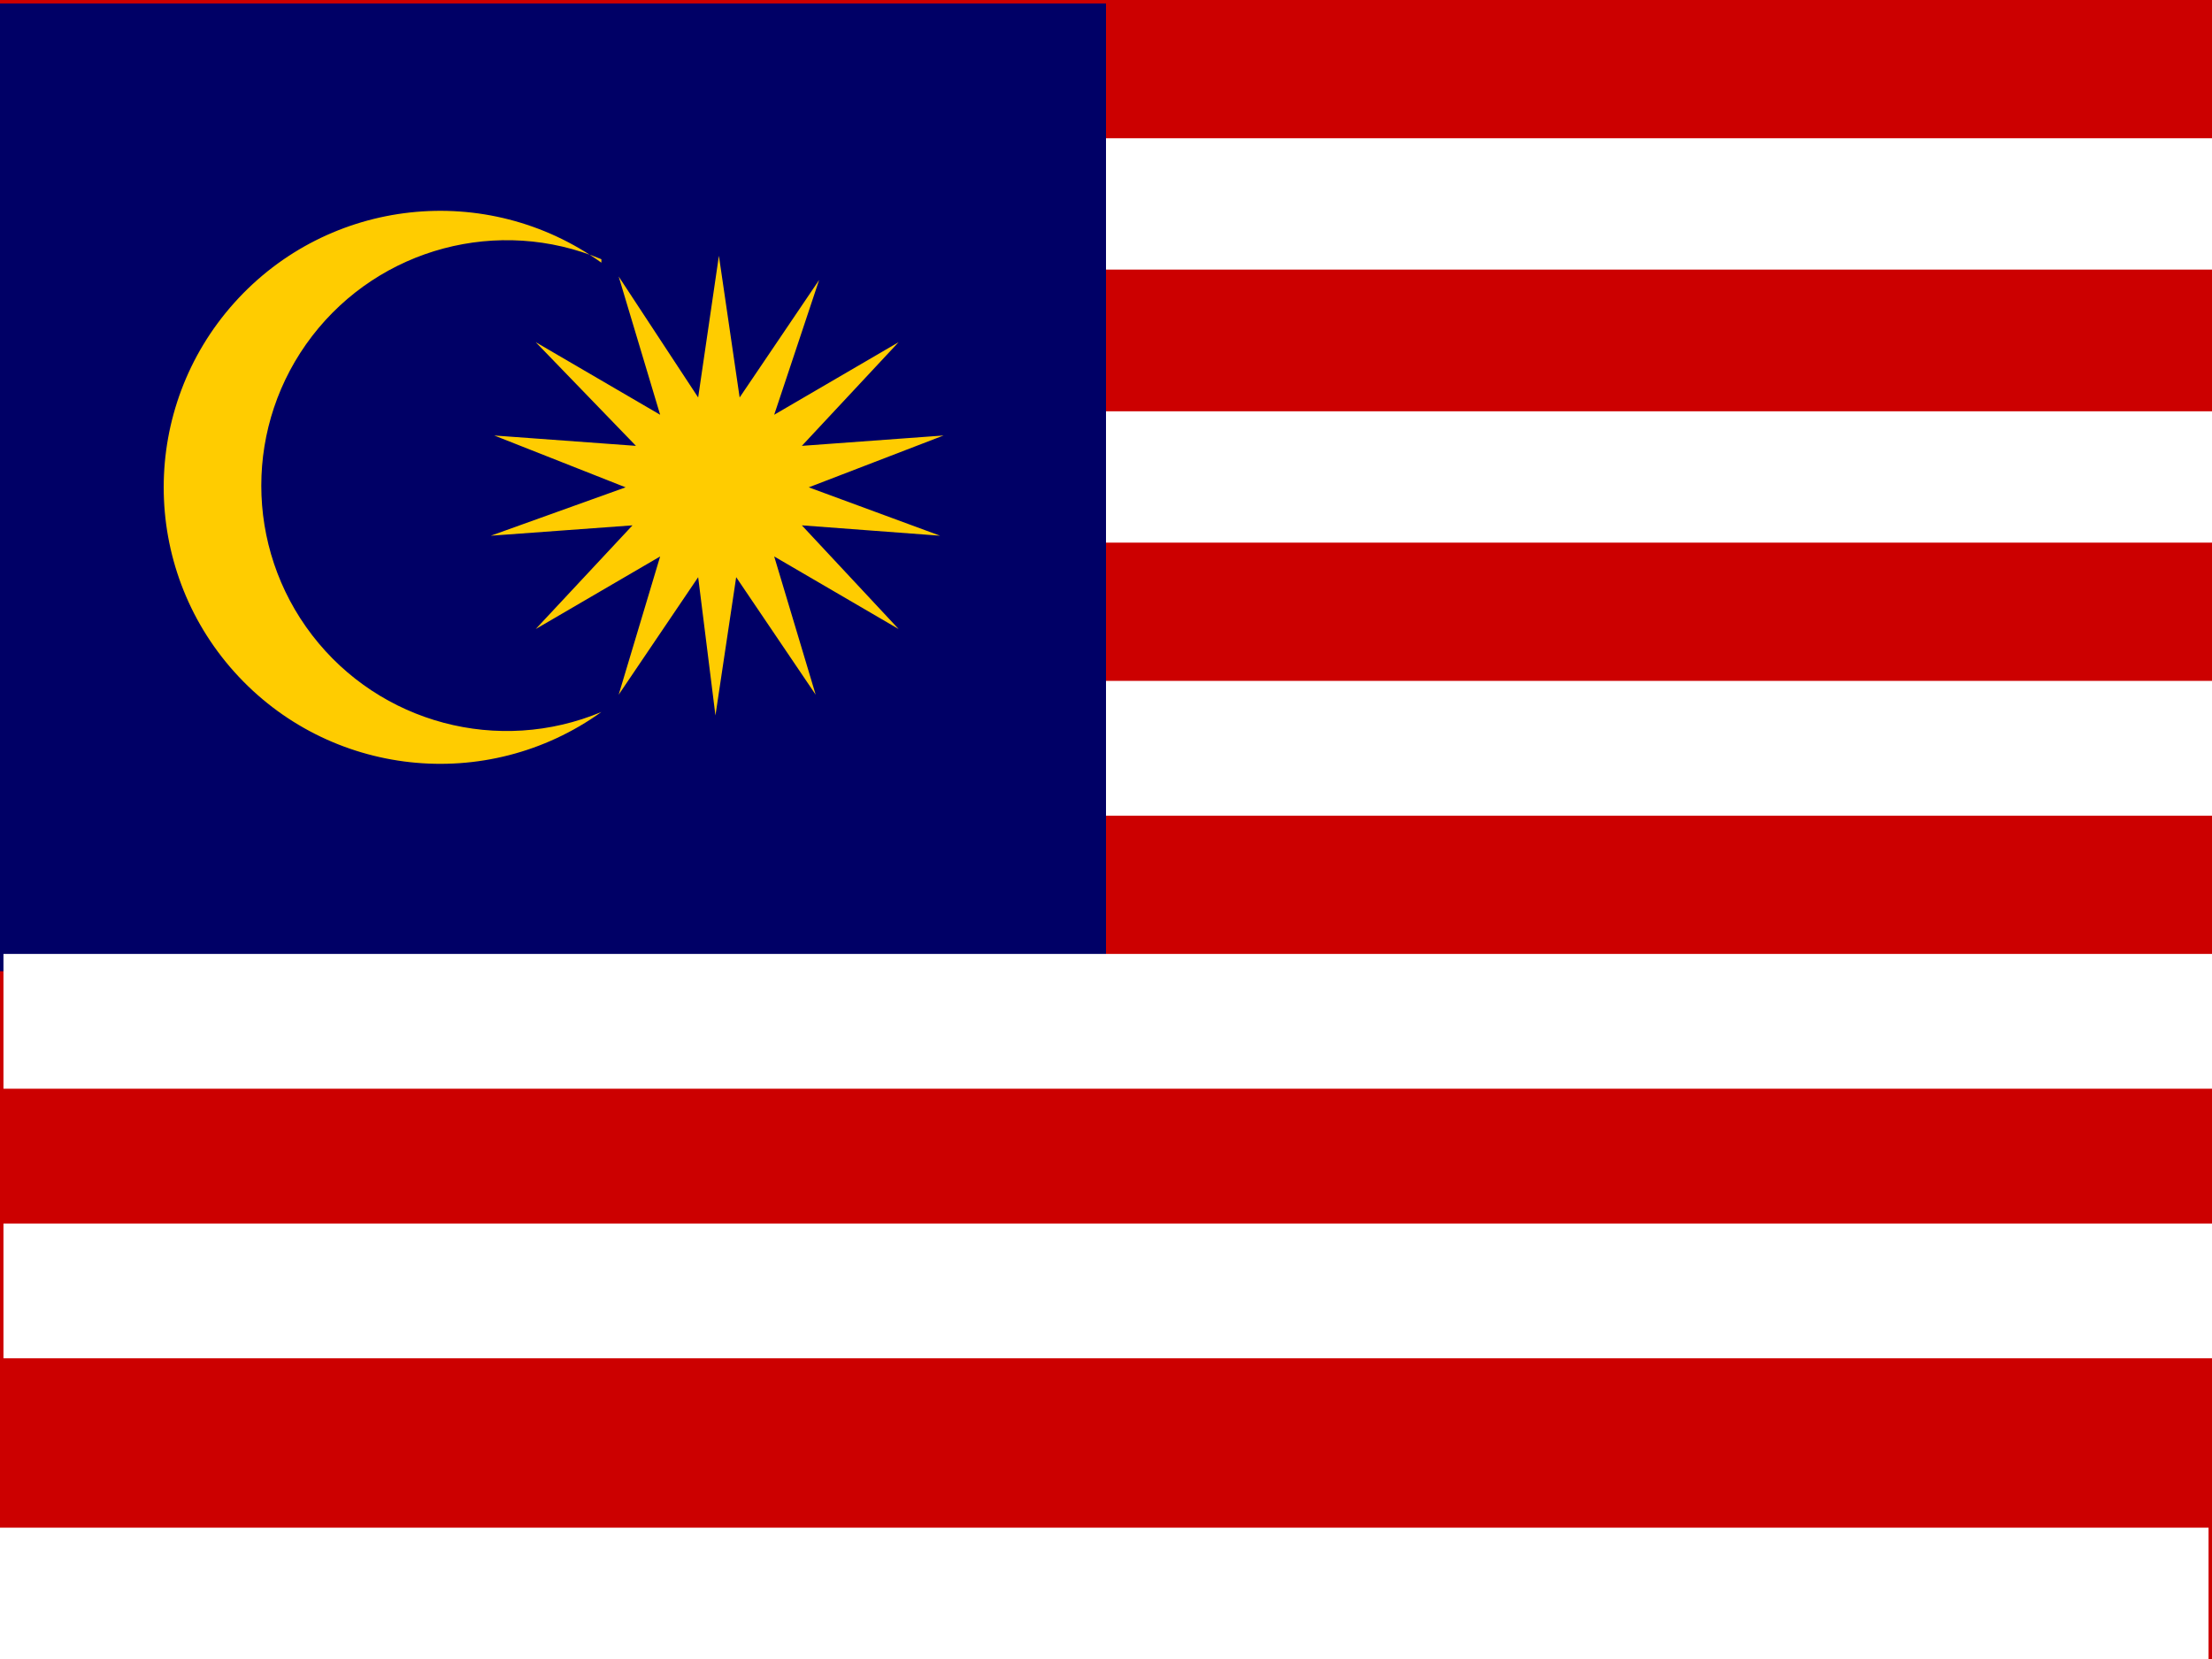
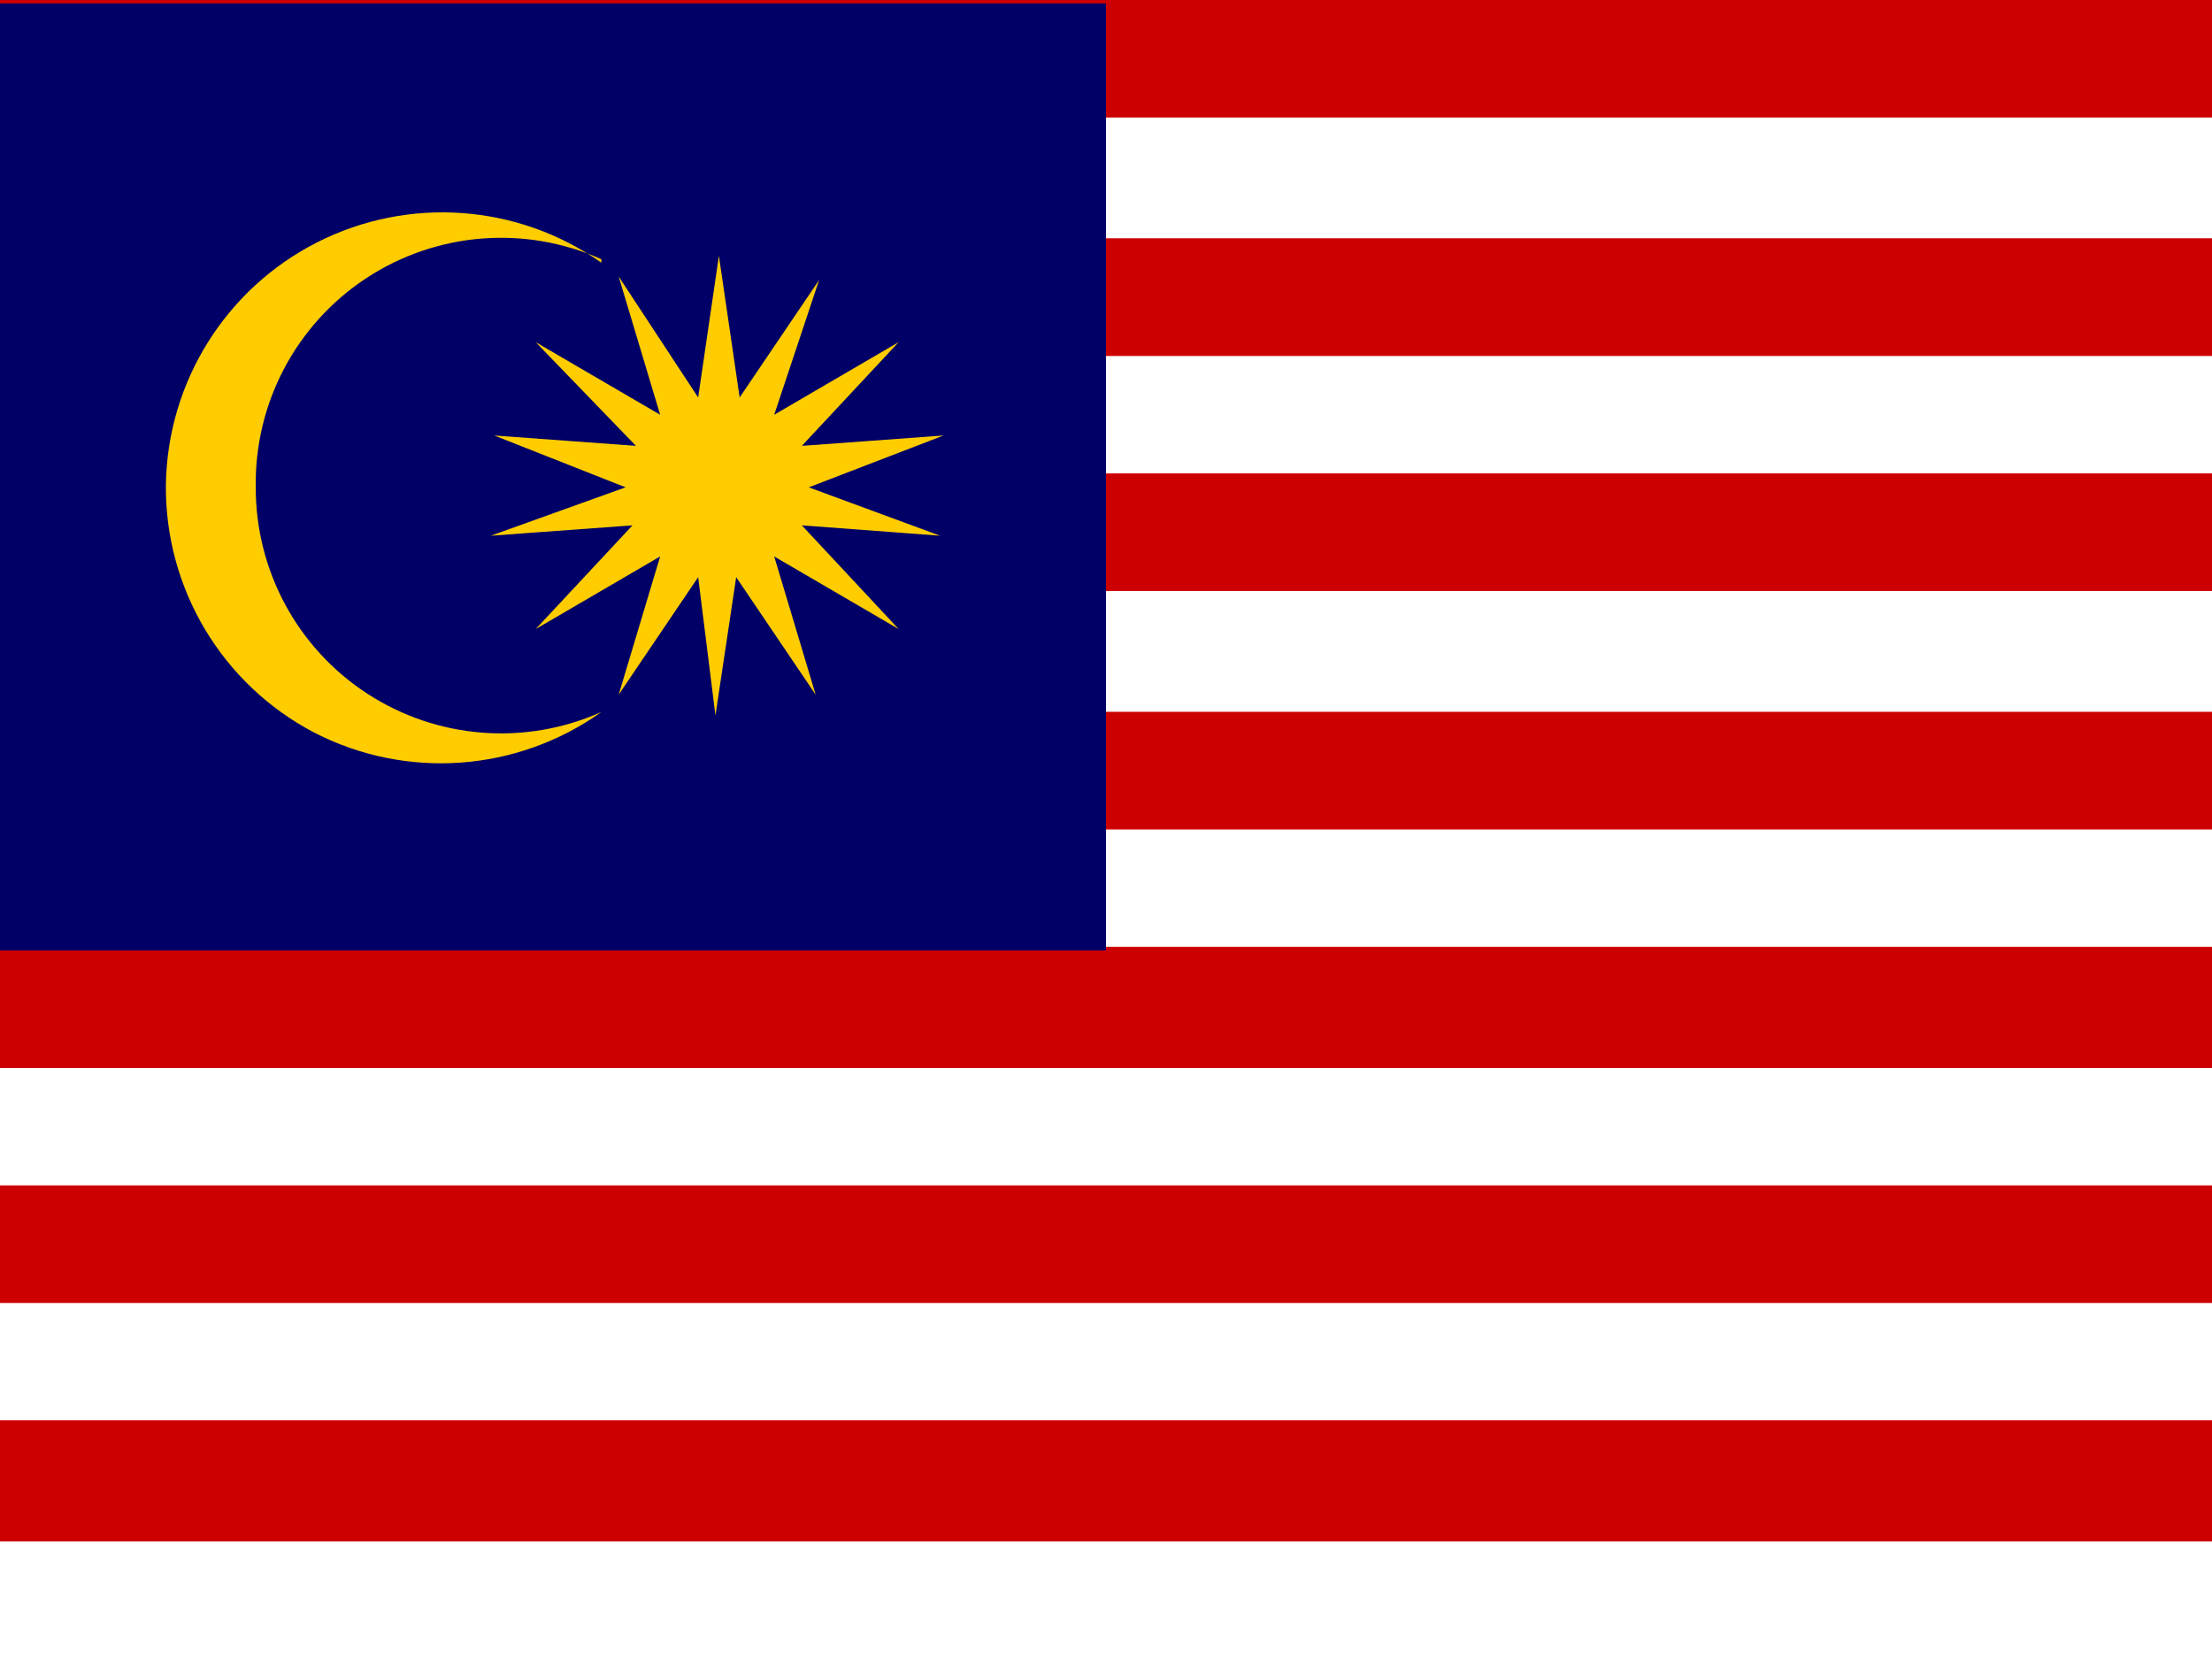
<svg xmlns="http://www.w3.org/2000/svg" id="flag-icons-my" viewBox="0 0 640 480">
-   <path fill="#c00" d="M0 0h640v480H0z" />
-   <path fill="#fff" d="M1 40h639v38H1zm0 79h639v38H1zm0 78h639v39H1z" />
-   <path fill="#006" d="M0 1h320v280H0z" />
-   <path fill="#fc0" d="M208 74l6 41 23-34-13 39 36-21-28 30 41-3-39 15 38 14-40-3 28 30-36-21 12 40-23-34-6 40-5-40-23 34 12-40-36 21 28-30-41 3 39-14-38-15 41 3-29-30 36 21-12-40 23 35zm-34 1a71 71 0 100 131 80 80 0 110-130z" />
-   <path fill="#fff" d="M1 276h639v39H1zm0 78h639v39H1zm-1 88h639v38H0z" />
+   <g clip-path="url(#a)">
+     <path fill="#C00" d="M0 0h640v480H0V0Z" />
+     <path fill="#C00" d="M0 0h640v34H0z" />
+     <path fill="#fff" d="M0 34h640v35H0z" />
+     <path fill="#C00" d="M0 69h640v34H0z" />
+     <path fill="#fff" d="M0 103h640v34H0z" />
+     <path fill="#C00" d="M0 137h640v34H0z" />
+     <path fill="#fff" d="M0 171h640v35H0z" />
+     <path fill="#C00" d="M0 206h640v34H0z" />
+     <path fill="#fff" d="M0 240h640v34H0z" />
+     <path fill="#C00" d="M0 274h640v35H0z" />
+     <path fill="#fff" d="M0 309h640v34H0z" />
+     <path fill="#C00" d="M0 343h640v34H0z" />
+     <path fill="#fff" d="M0 377h640v34H0z" />
+     <path fill="#C00" d="M0 411h640v35H0z" />
+     <path fill="#fff" d="M0 446h640v34H0z" />
+     <path fill="#006" d="M0 1h320v274H0V1Z" />
+     <path fill="#FC0" d="m208 74 6 41 23-34-13 39 36-21-28 30 41-3-39 15 38 14-40-3 28 30-36-21 12 40-23-34-6 40-5-40-23 34 12-40-36 21 28-30-41 3 39-14-38-15 41 3-29-30 36 21-12-40 23 35 6-41Zm-34 1a71 71 0 0 0-100 66 71 71 0 0 0 100 65 80 80 0 0 1-83 6 80 80 0 0 1-43-72 80 80 0 0 1 126-64Z" />
+   </g>
+   <defs>
+     <clipPath id="a">
+       <path fill="#fff" d="M0 0h640v480H0z" />
+     </clipPath>
+   </defs>
</svg>
